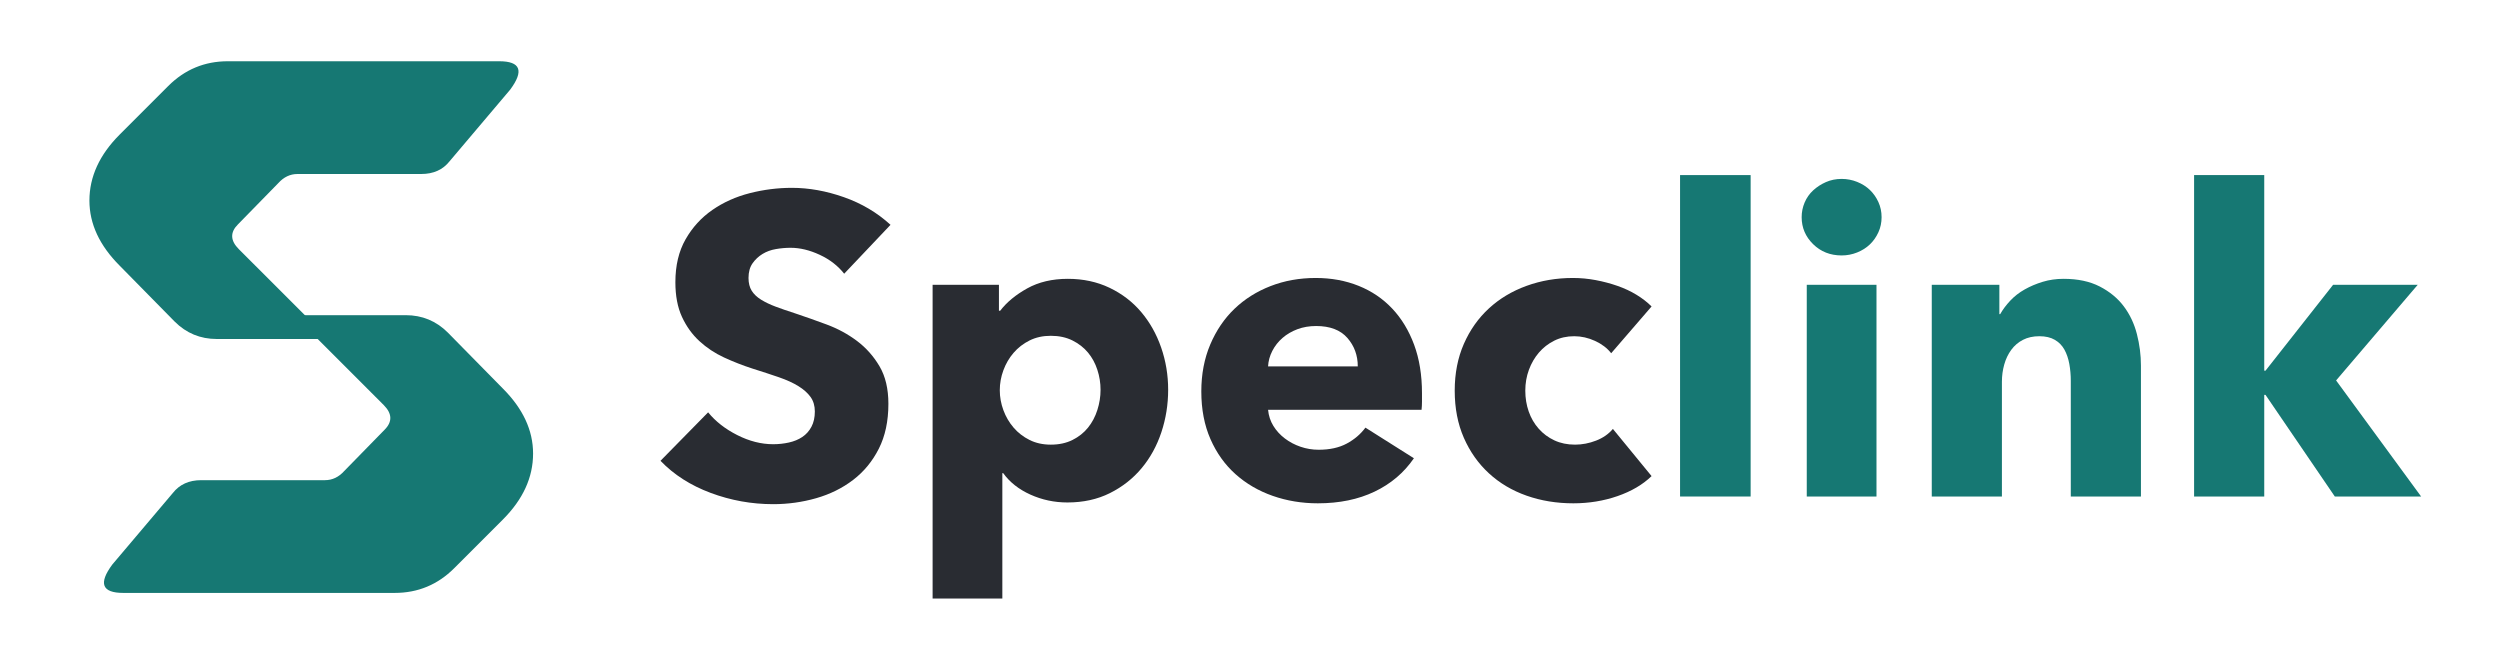
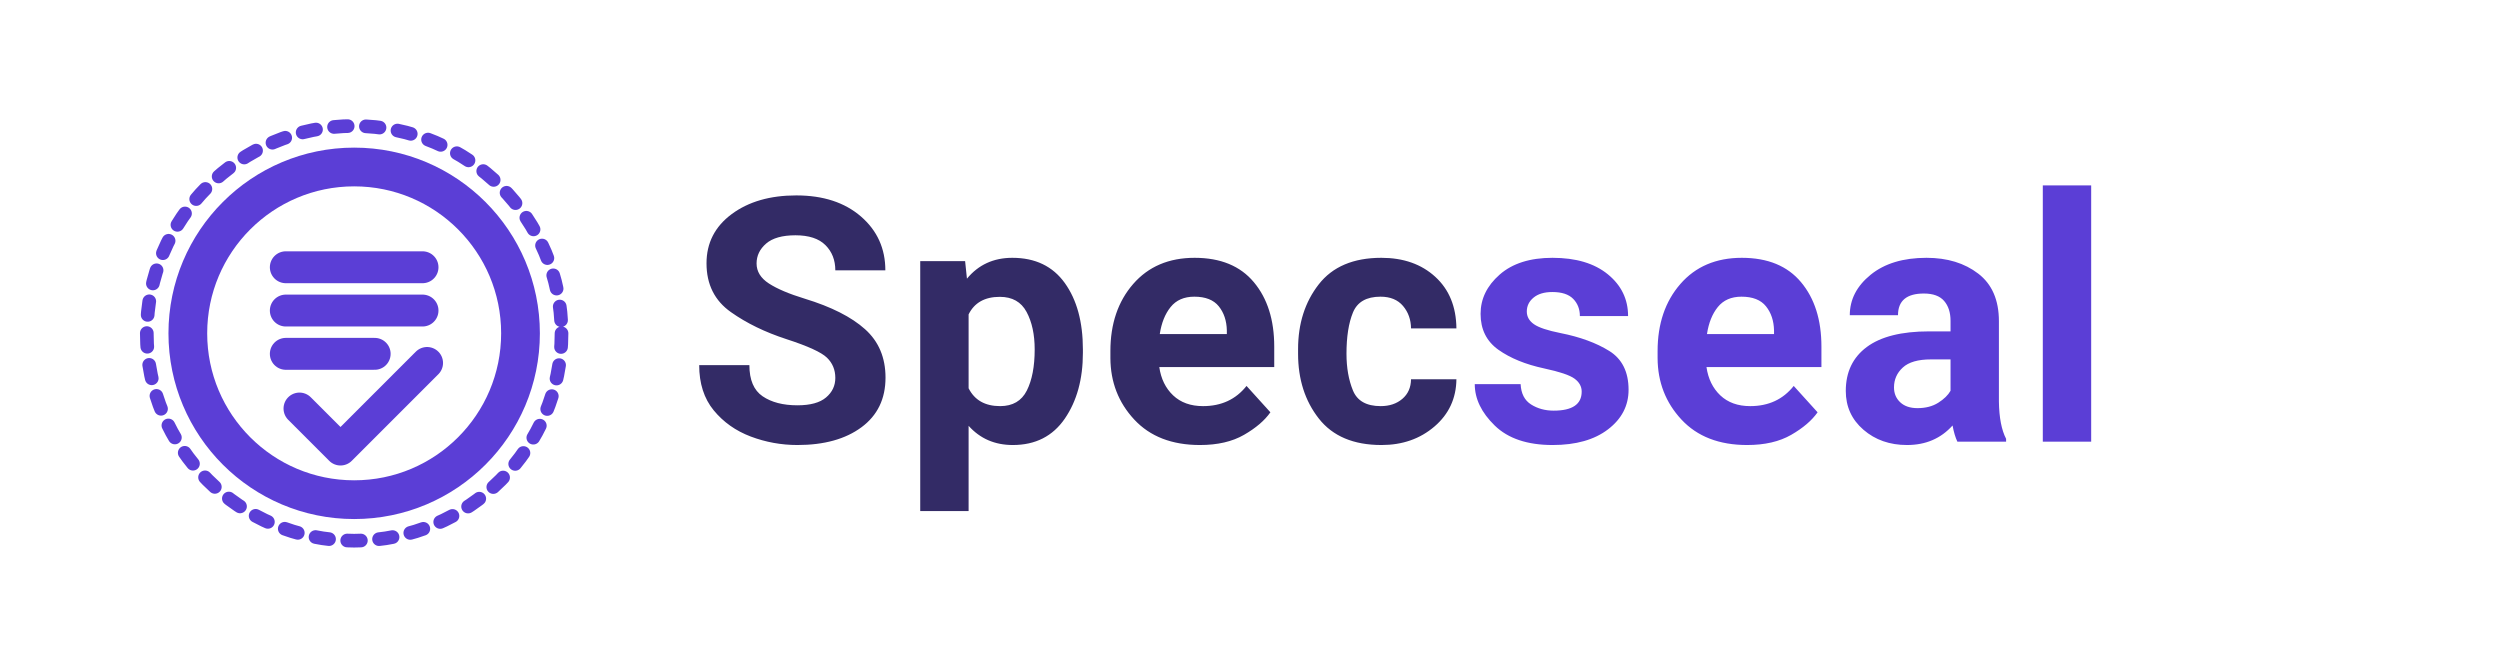
<svg xmlns="http://www.w3.org/2000/svg" width="1200" height="320" viewBox="0 0 1200 320" role="img">
-   <g transform="translate(35 25) scale(.44)">
-     <g fill="#167873">
-       <path d="M230 20H465Q500 20 477 51L411 129Q400 143 380 143H245Q233 143 224 153L180 198Q167 211 181 225L279 323H157Q130 323 111 304L51 243Q18 210 18 172Q18 133 51 100L104 47Q131 20 169 20Z" transform="translate(0 -10)" />
-       <path d="M230 20H465Q500 20 477 51L411 129Q400 143 380 143H245Q233 143 224 153L180 198Q167 211 181 225L279 323H157Q130 323 111 304L51 243Q18 210 18 172Q18 133 51 100L104 47Q131 20 169 20Z" transform="translate(520 610) rotate(180)" />
+   <g transform="translate(30 20) scale(0.546875)" fill="none" stroke="#5B3ED6" stroke-linecap="round" stroke-linejoin="round">
+     <circle cx="256" cy="256" r="146" stroke-width="34" />
+     <circle cx="256" cy="256" r="182" stroke-width="12" stroke-dasharray="12 16" />
+     <g stroke-width="28">
+       <line x1="196" y1="198" x2="316" y2="198" />
+       <line x1="196" y1="236" x2="316" y2="236" />
+       <line x1="196" y1="274" x2="274" y2="274" />
+       <polyline points="208,322 244,358 320,282" />
    </g>
  </g>
-   <g transform="translate(315 82) scale(1.020408)">
-     <g transform="translate(-1 153.2)">
-       <path fill="#292c32" d="M89.400 -104.800Q85.000 -110.400 77.900 -113.700Q70.800 -117.000 64.200 -117.000Q60.800 -117.000 57.300 -116.400Q53.800 -115.800 51.000 -114.100Q48.200 -112.400 46.300 -109.700Q44.400 -107.000 44.400 -102.800Q44.400 -99.200 45.900 -96.800Q47.400 -94.400 50.300 -92.600Q53.200 -90.800 57.200 -89.300Q61.200 -87.800 66.200 -86.200Q73.400 -83.800 81.200 -80.900Q89.000 -78.000 95.400 -73.200Q101.800 -68.400 106.000 -61.300Q110.200 -54.200 110.200 -43.600Q110.200 -31.400 105.700 -22.500Q101.200 -13.600 93.600 -7.800Q86.000 -2.000 76.200 0.800Q66.400 3.600 56.000 3.600Q40.800 3.600 26.600 -1.700Q12.400 -7.000 3.000 -16.800L25.400 -39.600Q30.600 -33.200 39.100 -28.900Q47.600 -24.600 56.000 -24.600Q59.800 -24.600 63.400 -25.400Q67.000 -26.200 69.700 -28.000Q72.400 -29.800 74.000 -32.800Q75.600 -35.800 75.600 -40.000Q75.600 -44.000 73.600 -46.800Q71.600 -49.600 67.900 -51.900Q64.200 -54.200 58.700 -56.100Q53.200 -58.000 46.200 -60.200Q39.400 -62.400 32.900 -65.400Q26.400 -68.400 21.300 -73.100Q16.200 -77.800 13.100 -84.500Q10.000 -91.200 10.000 -100.800Q10.000 -112.600 14.800 -121.000Q19.600 -129.400 27.400 -134.800Q35.200 -140.200 45.000 -142.700Q54.800 -145.200 64.800 -145.200Q76.800 -145.200 89.300 -140.800Q101.800 -136.400 111.200 -127.800Z" />
-       <path fill="#292c32" d="M241.800 -50.200Q241.800 -39.800 238.600 -30.200Q235.400 -20.600 229.300 -13.300Q223.200 -6.000 214.400 -1.600Q205.600 2.800 194.400 2.800Q185.200 2.800 177.000 -0.900Q168.800 -4.600 164.200 -11.000L163.800 -11.000L163.800 48.000L131.000 48.000L131.000 -99.600L162.200 -99.600L162.200 -87.400L162.800 -87.400Q167.400 -93.400 175.500 -97.900Q183.600 -102.400 194.600 -102.400Q205.400 -102.400 214.200 -98.200Q223.000 -94.000 229.100 -86.800Q235.200 -79.600 238.500 -70.100Q241.800 -60.600 241.800 -50.200ZM210.000 -50.200Q210.000 -55.000 208.500 -59.600Q207.000 -64.200 204.100 -67.700Q201.200 -71.200 196.800 -73.400Q192.400 -75.600 186.600 -75.600Q181.000 -75.600 176.600 -73.400Q172.200 -71.200 169.100 -67.600Q166.000 -64.000 164.300 -59.400Q162.600 -54.800 162.600 -50.000Q162.600 -45.200 164.300 -40.600Q166.000 -36.000 169.100 -32.400Q172.200 -28.800 176.600 -26.600Q181.000 -24.400 186.600 -24.400Q192.400 -24.400 196.800 -26.600Q201.200 -28.800 204.100 -32.400Q207.000 -36.000 208.500 -40.700Q210.000 -45.400 210.000 -50.200Z" />
-       <path fill="#292c32" d="M331.000 -61.200Q331.000 -69.000 326.100 -74.600Q321.200 -80.200 311.400 -80.200Q306.600 -80.200 302.600 -78.700Q298.600 -77.200 295.600 -74.600Q292.600 -72.000 290.800 -68.500Q289.000 -65.000 288.800 -61.200ZM361.200 -48.600Q361.200 -46.600 361.200 -44.600Q361.200 -42.600 361.000 -40.800L288.800 -40.800Q289.200 -36.600 291.300 -33.200Q293.400 -29.800 296.700 -27.300Q300.000 -24.800 304.100 -23.400Q308.200 -22.000 312.600 -22.000Q320.400 -22.000 325.800 -24.900Q331.200 -27.800 334.600 -32.400L357.400 -18.000Q350.400 -7.800 338.900 -2.300Q327.400 3.200 312.200 3.200Q301.000 3.200 291.000 -0.300Q281.000 -3.800 273.500 -10.500Q266.000 -17.200 261.700 -27.000Q257.400 -36.800 257.400 -49.400Q257.400 -61.600 261.600 -71.500Q265.800 -81.400 273.000 -88.300Q280.200 -95.200 290.000 -99.000Q299.800 -102.800 311.200 -102.800Q322.200 -102.800 331.400 -99.100Q340.600 -95.400 347.200 -88.400Q353.800 -81.400 357.500 -71.400Q361.200 -61.400 361.200 -48.600Z" />
-       <path fill="#292c32" d="M450.200 -67.400Q447.400 -71.000 442.600 -73.200Q437.800 -75.400 432.800 -75.400Q427.600 -75.400 423.400 -73.300Q419.200 -71.200 416.200 -67.700Q413.200 -64.200 411.500 -59.600Q409.800 -55.000 409.800 -49.800Q409.800 -44.600 411.400 -40.000Q413.000 -35.400 416.100 -31.900Q419.200 -28.400 423.500 -26.400Q427.800 -24.400 433.200 -24.400Q438.200 -24.400 443.100 -26.300Q448.000 -28.200 451.000 -31.800L469.200 -9.600Q463.000 -3.600 453.200 -0.200Q443.400 3.200 432.400 3.200Q420.600 3.200 410.400 -0.400Q400.200 -4.000 392.700 -10.900Q385.200 -17.800 380.900 -27.600Q376.600 -37.400 376.600 -49.800Q376.600 -62.000 380.900 -71.800Q385.200 -81.600 392.700 -88.500Q400.200 -95.400 410.400 -99.100Q420.600 -102.800 432.200 -102.800Q437.600 -102.800 442.900 -101.800Q448.200 -100.800 453.100 -99.100Q458.000 -97.400 462.100 -94.900Q466.200 -92.400 469.200 -89.400Z" />
-       <path fill="#167873" d="M482.600 -0.000L482.600 -151.200L515.800 -151.200L515.800 -0.000Z" />
-       <path fill="#167873" d="M577.400 -131.400Q577.400 -127.600 575.900 -124.300Q574.400 -121.000 571.900 -118.600Q569.400 -116.200 565.900 -114.800Q562.400 -113.400 558.600 -113.400Q550.600 -113.400 545.200 -118.700Q539.800 -124.000 539.800 -131.400Q539.800 -135.000 541.200 -138.300Q542.600 -141.600 545.200 -144.000Q547.800 -146.400 551.200 -147.900Q554.600 -149.400 558.600 -149.400Q562.400 -149.400 565.900 -148.000Q569.400 -146.600 571.900 -144.200Q574.400 -141.800 575.900 -138.500Q577.400 -135.200 577.400 -131.400ZM542.200 -0.000L542.200 -99.600L575.000 -99.600L575.000 -0.000Z" />
-       <path fill="#167873" d="M666.400 -0.000L666.400 -54.400Q666.400 -58.600 665.700 -62.400Q665.000 -66.200 663.400 -69.100Q661.800 -72.000 658.900 -73.700Q656.000 -75.400 651.600 -75.400Q647.200 -75.400 643.900 -73.700Q640.600 -72.000 638.400 -69.000Q636.200 -66.000 635.100 -62.100Q634.000 -58.200 634.000 -54.000L634.000 -0.000L601.000 -0.000L601.000 -99.600L632.800 -99.600L632.800 -85.800L633.200 -85.800Q635.000 -89.000 637.900 -92.100Q640.800 -95.200 644.700 -97.400Q648.600 -99.600 653.200 -101.000Q657.800 -102.400 663.000 -102.400Q673.000 -102.400 680.000 -98.800Q687.000 -95.200 691.300 -89.500Q695.600 -83.800 697.500 -76.400Q699.400 -69.000 699.400 -61.600L699.400 -0.000Z" />
-       <path fill="#167873" d="M831.200 -0.000L790.600 -0.000L758.000 -47.800L757.400 -47.800L757.400 -0.000L724.400 -0.000L724.400 -151.200L757.400 -151.200L757.400 -59.200L758.000 -59.200L789.800 -99.600L829.600 -99.600L791.200 -54.600Z" />
-     </g>
-   </g>
+   <text x="330" y="212" font-family="-apple-system, 'Segoe UI', Roboto, 'Helvetica Neue', Arial, sans-serif" font-size="164" font-weight="650" letter-spacing="2" fill="#332B66">Spec<tspan fill="#5B3ED6">seal</tspan>
+   </text>
</svg>
